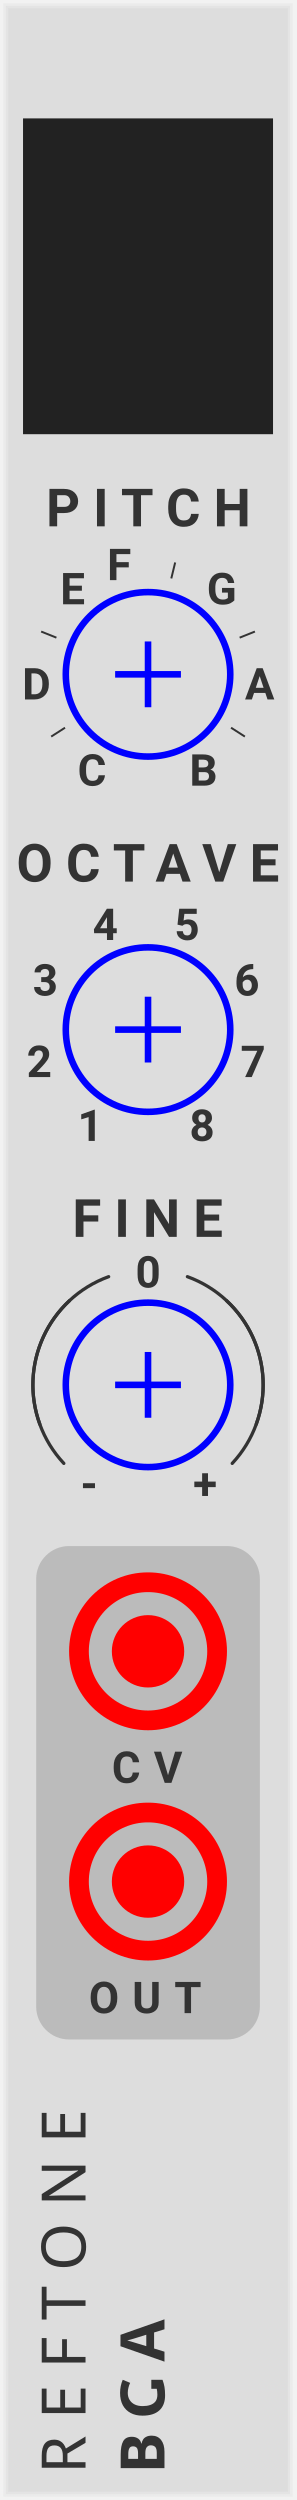
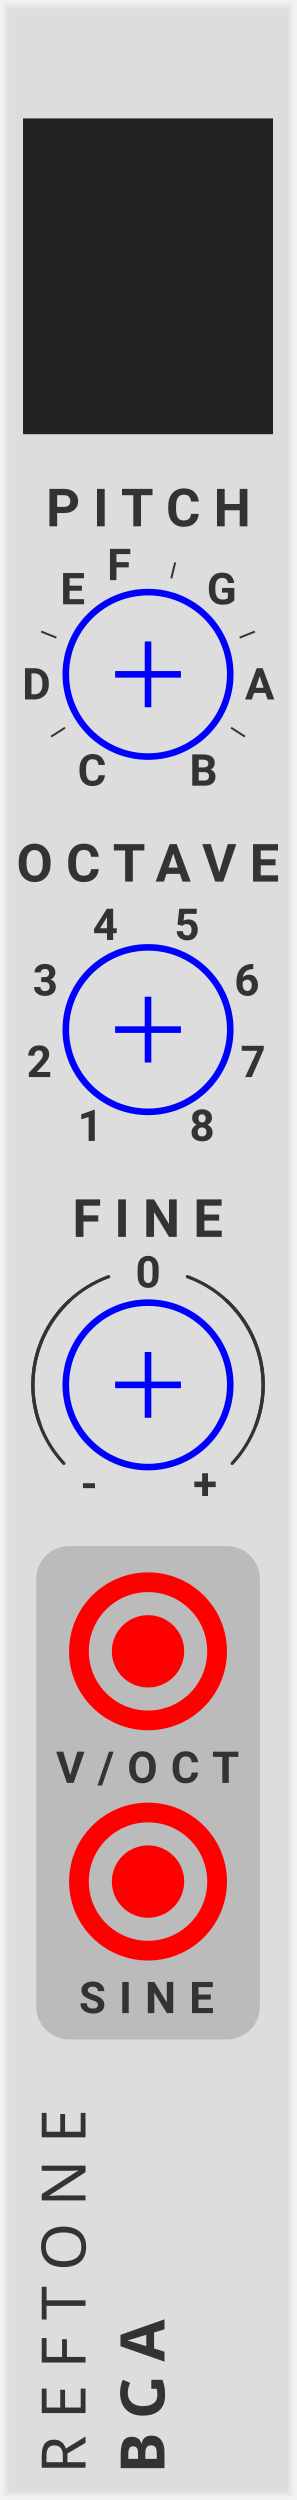
<svg xmlns="http://www.w3.org/2000/svg" xmlns:xlink="http://www.w3.org/1999/xlink" version="1.1" width="45" height="380" viewBox="0 0 45 380">
  <style>
    text {
      fill: #333;
      font-family: 'Roboto', sans-serif;
      font-weight: bold;
    }
    text.title {
      font-family: 'Comfortaa', sans-serif;
      font-weight: normal;
    }
    text.brand {
      font-family: 'Audiowide', sans-serif;
      font-weight: bold;
    }
  </style>
  <defs>
    <symbol id="display" viewBox="0 0 45px 34px">
      <rect width="38" height="48" fill="#222" transform="translate(3.5 0)" />
    </symbol>
    <symbol id="knob" viewBox="0 0 45px 45px">
      <g transform="translate(22.5 22.5)">
        <polyline points="-5,0 5,0" stroke-width="1" stroke="#00f" />
        <polyline points="0,-5 0,5" stroke-width="1" stroke="#00f" />
        <circle r="12.5" stroke-width="1" stroke="#00f" fill="none" />
      </g>
    </symbol>
    <symbol id="knobguide-pitch" viewBox="0 0 45px 45px">
      <g transform="translate(22.5 22.5)">
        <g transform="rotate(-240) translate(15 0)">
          <text font-size="5.0pt" transform="translate(2 0) rotate(240) translate(-2.2 2.2)">C</text>
        </g>
        <g transform="rotate(-212.73) translate(15 0)">
          <polyline points="0,0 2.5,0" stroke-width="0.3" stroke="#333" />
        </g>
        <g transform="rotate(-185.45) translate(15 0)">
          <text font-size="5.0pt" transform="translate(2 0) rotate(185.45) translate(-2.2 2.2)">D</text>
        </g>
        <g transform="rotate(-158.18) translate(15 0)">
          <polyline points="0,0 2.5,0" stroke-width="0.3" stroke="#333" />
        </g>
        <g transform="rotate(-130.91) translate(15 0)">
          <text font-size="5.0pt" transform="translate(2 0) rotate(130.91) translate(-2.2 2.2)">E</text>
        </g>
        <g transform="rotate(-103.64) translate(15 0)">
          <text font-size="5.0pt" transform="translate(2 0) rotate(103.64) translate(-2.2 2.2)">F</text>
        </g>
        <g transform="rotate(-76.36) translate(15 0)">
          <polyline points="0,0 2.5,0" stroke-width="0.3" stroke="#333" />
        </g>
        <g transform="rotate(-49.09) translate(15 0)">
          <text font-size="5.0pt" transform="translate(2 0) rotate(49.09) translate(-2.2 2.2)">G</text>
        </g>
        <g transform="rotate(-21.82) translate(15 0)">
          <polyline points="0,0 2.5,0" stroke-width="0.3" stroke="#333" />
        </g>
        <g transform="rotate(5.45) translate(15 0)">
          <text font-size="5.0pt" transform="translate(2 0) rotate(-5.45) translate(-2.2 2.2)">A</text>
        </g>
        <g transform="rotate(32.73) translate(15 0)">
          <polyline points="0,0 2.5,0" stroke-width="0.3" stroke="#333" />
        </g>
        <g transform="rotate(60) translate(15 0)">
          <text font-size="5.0pt" transform="translate(2 0) rotate(-60) translate(-2.2 2.2)">B</text>
        </g>
      </g>
    </symbol>
    <symbol id="knobguide-octave" viewBox="0 0 45px 45px">
      <g transform="translate(22.5 22.5)">
        <g transform="rotate(-240) translate(15 0)">
          <text font-size="5.0pt" transform="translate(2 0) rotate(240) translate(-2.2 2.2)">1</text>
        </g>
        <g transform="rotate(-197.14) translate(15 0)">
          <text font-size="5.0pt" transform="translate(2 0) rotate(197.14) translate(-2.2 2.2)">2</text>
        </g>
        <g transform="rotate(-154.29) translate(15 0)">
          <text font-size="5.0pt" transform="translate(2 0) rotate(154.29) translate(-2.2 2.2)">3</text>
        </g>
        <g transform="rotate(-111.43) translate(15 0)">
          <text font-size="5.0pt" transform="translate(2 0) rotate(111.43) translate(-2.2 2.2)">4</text>
        </g>
        <g transform="rotate(-68.57) translate(15 0)">
          <text font-size="5.0pt" transform="translate(2 0) rotate(68.57) translate(-2.2 2.2)">5</text>
        </g>
        <g transform="rotate(-25.71) translate(15 0)">
          <text font-size="5.0pt" transform="translate(2 0) rotate(25.71) translate(-2.2 2.2)">6</text>
        </g>
        <g transform="rotate(17.14) translate(15 0)">
          <text font-size="5.0pt" transform="translate(2 0) rotate(-17.14) translate(-2.2 2.2)">7</text>
        </g>
        <g transform="rotate(60) translate(15 0)">
          <text font-size="5.0pt" transform="translate(2 0) rotate(-60) translate(-2.2 2.2)">8</text>
        </g>
      </g>
    </symbol>
    <symbol id="knobguide-fine" viewBox="0 0 45px 45px">
      <g transform="translate(22.5 22.5)">
        <g transform="rotate(-240) translate(15 0)">
          <text font-size="5.0pt" transform="translate(2.5 0) rotate(240) translate(-1.5 2.2)">-</text>
        </g>
        <g transform="rotate(-90) translate(15 0)">
          <text font-size="5.0pt" transform="translate(2 0) rotate(90) translate(-1.9 2.2)">0</text>
        </g>
        <g transform="rotate(60) translate(15 0)">
          <text font-size="5.0pt" transform="translate(2.5 0) rotate(-60) translate(-1.9 2.2)">+</text>
        </g>
        <path d="M 0 -17.5 A 17.5 17.5 0 0 1 17.5 0" stroke="#333" stroke-width="0.5" stroke-linecap="round" fill="none" transform="rotate(20)" />
        <path d="M 0 -17.5 A 17.5 17.5 0 0 1 17.5 0" stroke="#333" stroke-width="0.5" stroke-linecap="round" fill="none" transform="rotate(43)" />
        <path d="M 0 -17.5 A 17.5 17.5 0 0 0 -17.5 0" stroke="#333" stroke-width="0.5" stroke-linecap="round" fill="none" transform="rotate(-20)" />
        <path d="M 0 -17.5 A 17.5 17.5 0 0 0 -17.5 0" stroke="#333" stroke-width="0.5" stroke-linecap="round" fill="none" transform="rotate(-43)" />
      </g>
    </symbol>
    <symbol id="output" viewBox="0 0 24px 24px">
      <g transform="translate(12 12)">
        <circle cx="0" cy="0" r="5" stroke-width="1" stroke="#f00" fill="#f00" />
        <circle cx="0" cy="0" r="10.5" stroke-width="3" stroke="#f00" fill="none" />
      </g>
    </symbol>
  </defs>
  <rect width="100%" height="100%" fill="#ddd" />
  <polyline points="1,1 44,1 44,379 1,379 1,1" stroke="#e4e4e4" stroke-width="0.5" fill="none" />
  <polyline points="0.5,0.5 44.5,0.5 44.5,379.5 0.5,379.5 0.5,0.5" stroke="#ebebeb" stroke-width="0.8" fill="none" />
  <polyline points="0,0 45,0 45,380 0,380 0,0" stroke="#f2f2f2" stroke-width="1" fill="none" />
  <g transform="rotate(-90) translate(-376 13)">
    <text class="title" font-size="7pt" letter-spacing="2.5px">REFTONE</text>
    <g transform="translate(0 12)">
      <text class="brand" font-size="7pt" letter-spacing="2px">BGA</text>
      <rect width="3.0" height="3" fill="#ddd" transform="translate(11.5 -5)" />
    </g>
  </g>
  <g transform="translate(0 18)">
    <use id="DISPLAY_WIDGET" xlink:href="#display" />
    <g transform="translate(0 62)">
      <g transform="translate(0 0)">
        <text font-size="6pt" letter-spacing="2px" transform="translate(7 0)">PITCH</text>
        <use id="PITCH_PARAM" xlink:href="#knob" transform="translate(0 0)" />
      </g>
      <g transform="translate(0 54)">
        <text font-size="6pt" letter-spacing="2px" transform="translate(2.5 0)">OCTAVE</text>
        <use id="OCTAVE_PARAM" xlink:href="#knob" transform="translate(0 0)" />
      </g>
      <g transform="translate(0 108)">
        <text font-size="6pt" letter-spacing="2px" transform="translate(11 0)">FINE</text>
        <use id="FINE_PARAM" xlink:href="#knob" transform="translate(0 0)" />
      </g>
    </g>
  </g>
  <use xlink:href="#knobguide-pitch" transform="translate(0 80)" />
  <use xlink:href="#knobguide-octave" transform="translate(0 134)" />
  <use xlink:href="#knobguide-fine" transform="translate(0 188)" />
  <g transform="translate(0 235)">
    <g transform="translate(0 0)">
      <rect width="34" height="75" rx="5" fill="#bbb" transform="translate(5.5 0)" />
      <g transform="translate(5.5 1)">
        <use id="CV_OUTPUT" xlink:href="#output" transform="translate(5 3)" />
-         <text font-size="5pt" letter-spacing="2px" transform="translate(11.5 35)">CV</text>
+         <text font-size="5pt" letter-spacing="2px" transform="translate(3 35)">V/OCT</text>
      </g>
      <g transform="translate(5.5 39)">
        <use id="OUT_OUTPUT" xlink:href="#output" transform="translate(5 0)" />
-         <text font-size="5pt" letter-spacing="2px" transform="translate(8 32)">OUT</text>
+         <text font-size="5pt" letter-spacing="2px" transform="translate(6.5 32)">SINE</text>
      </g>
    </g>
  </g>
</svg>
